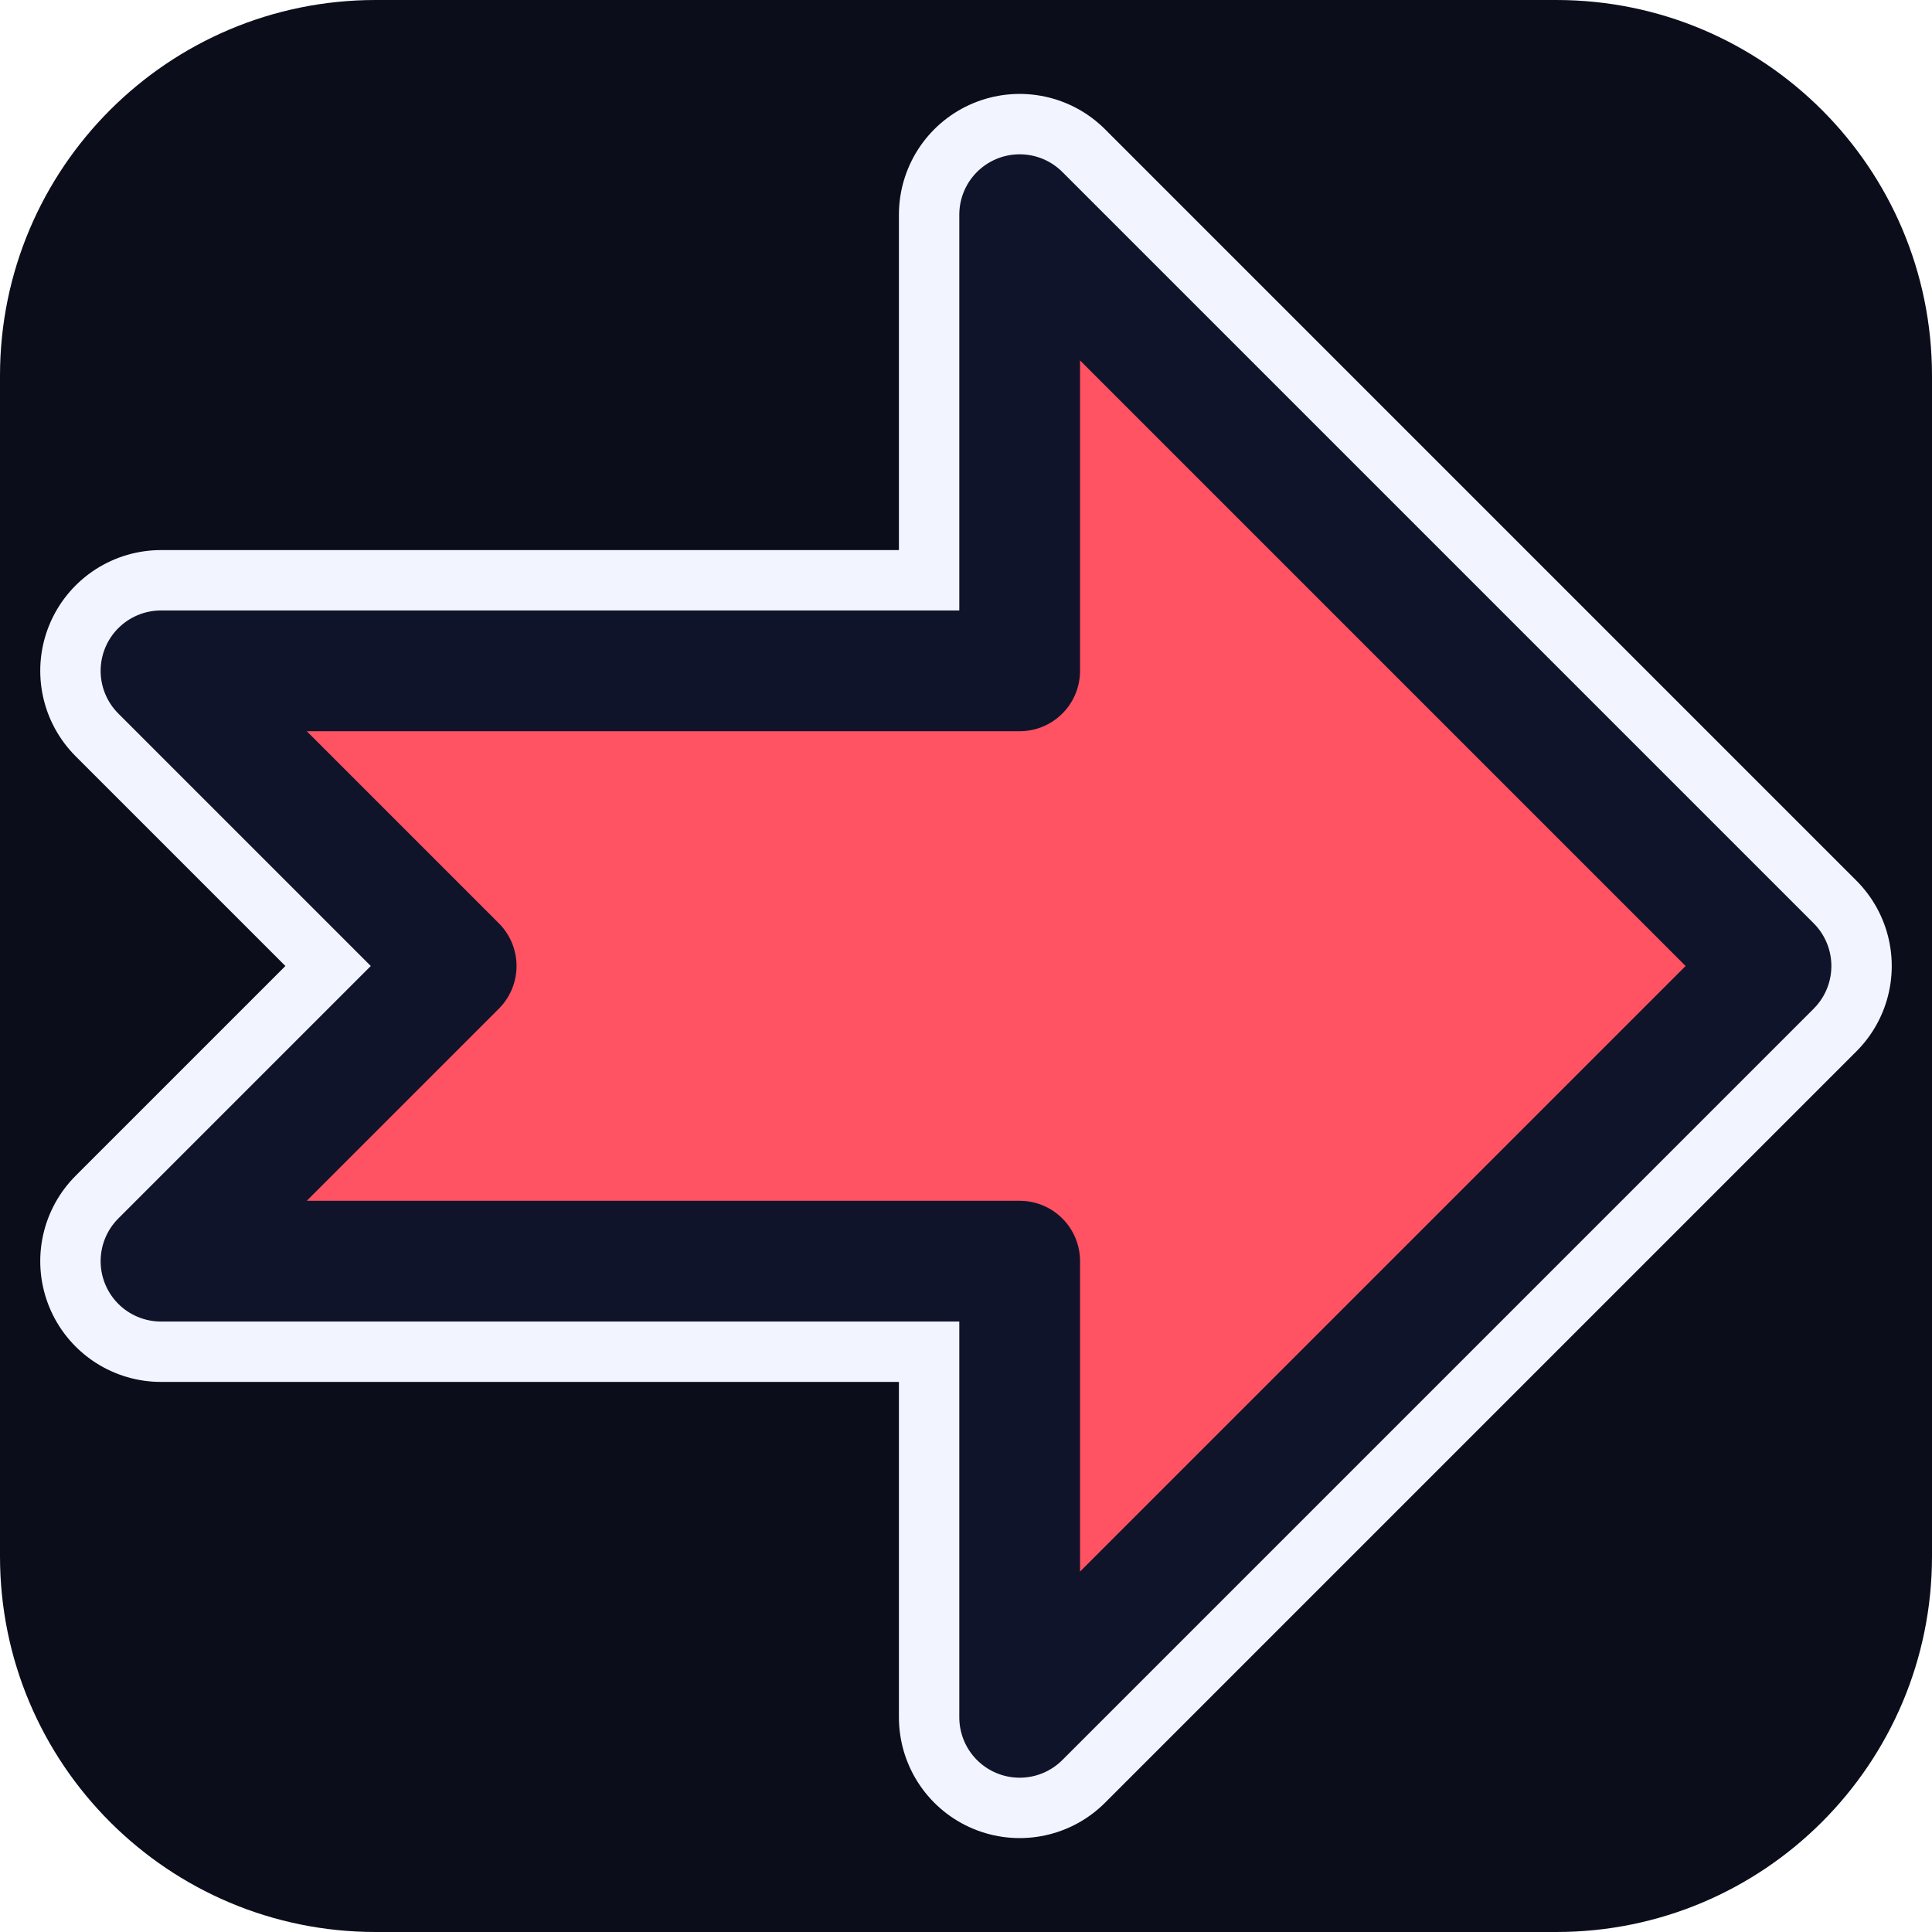
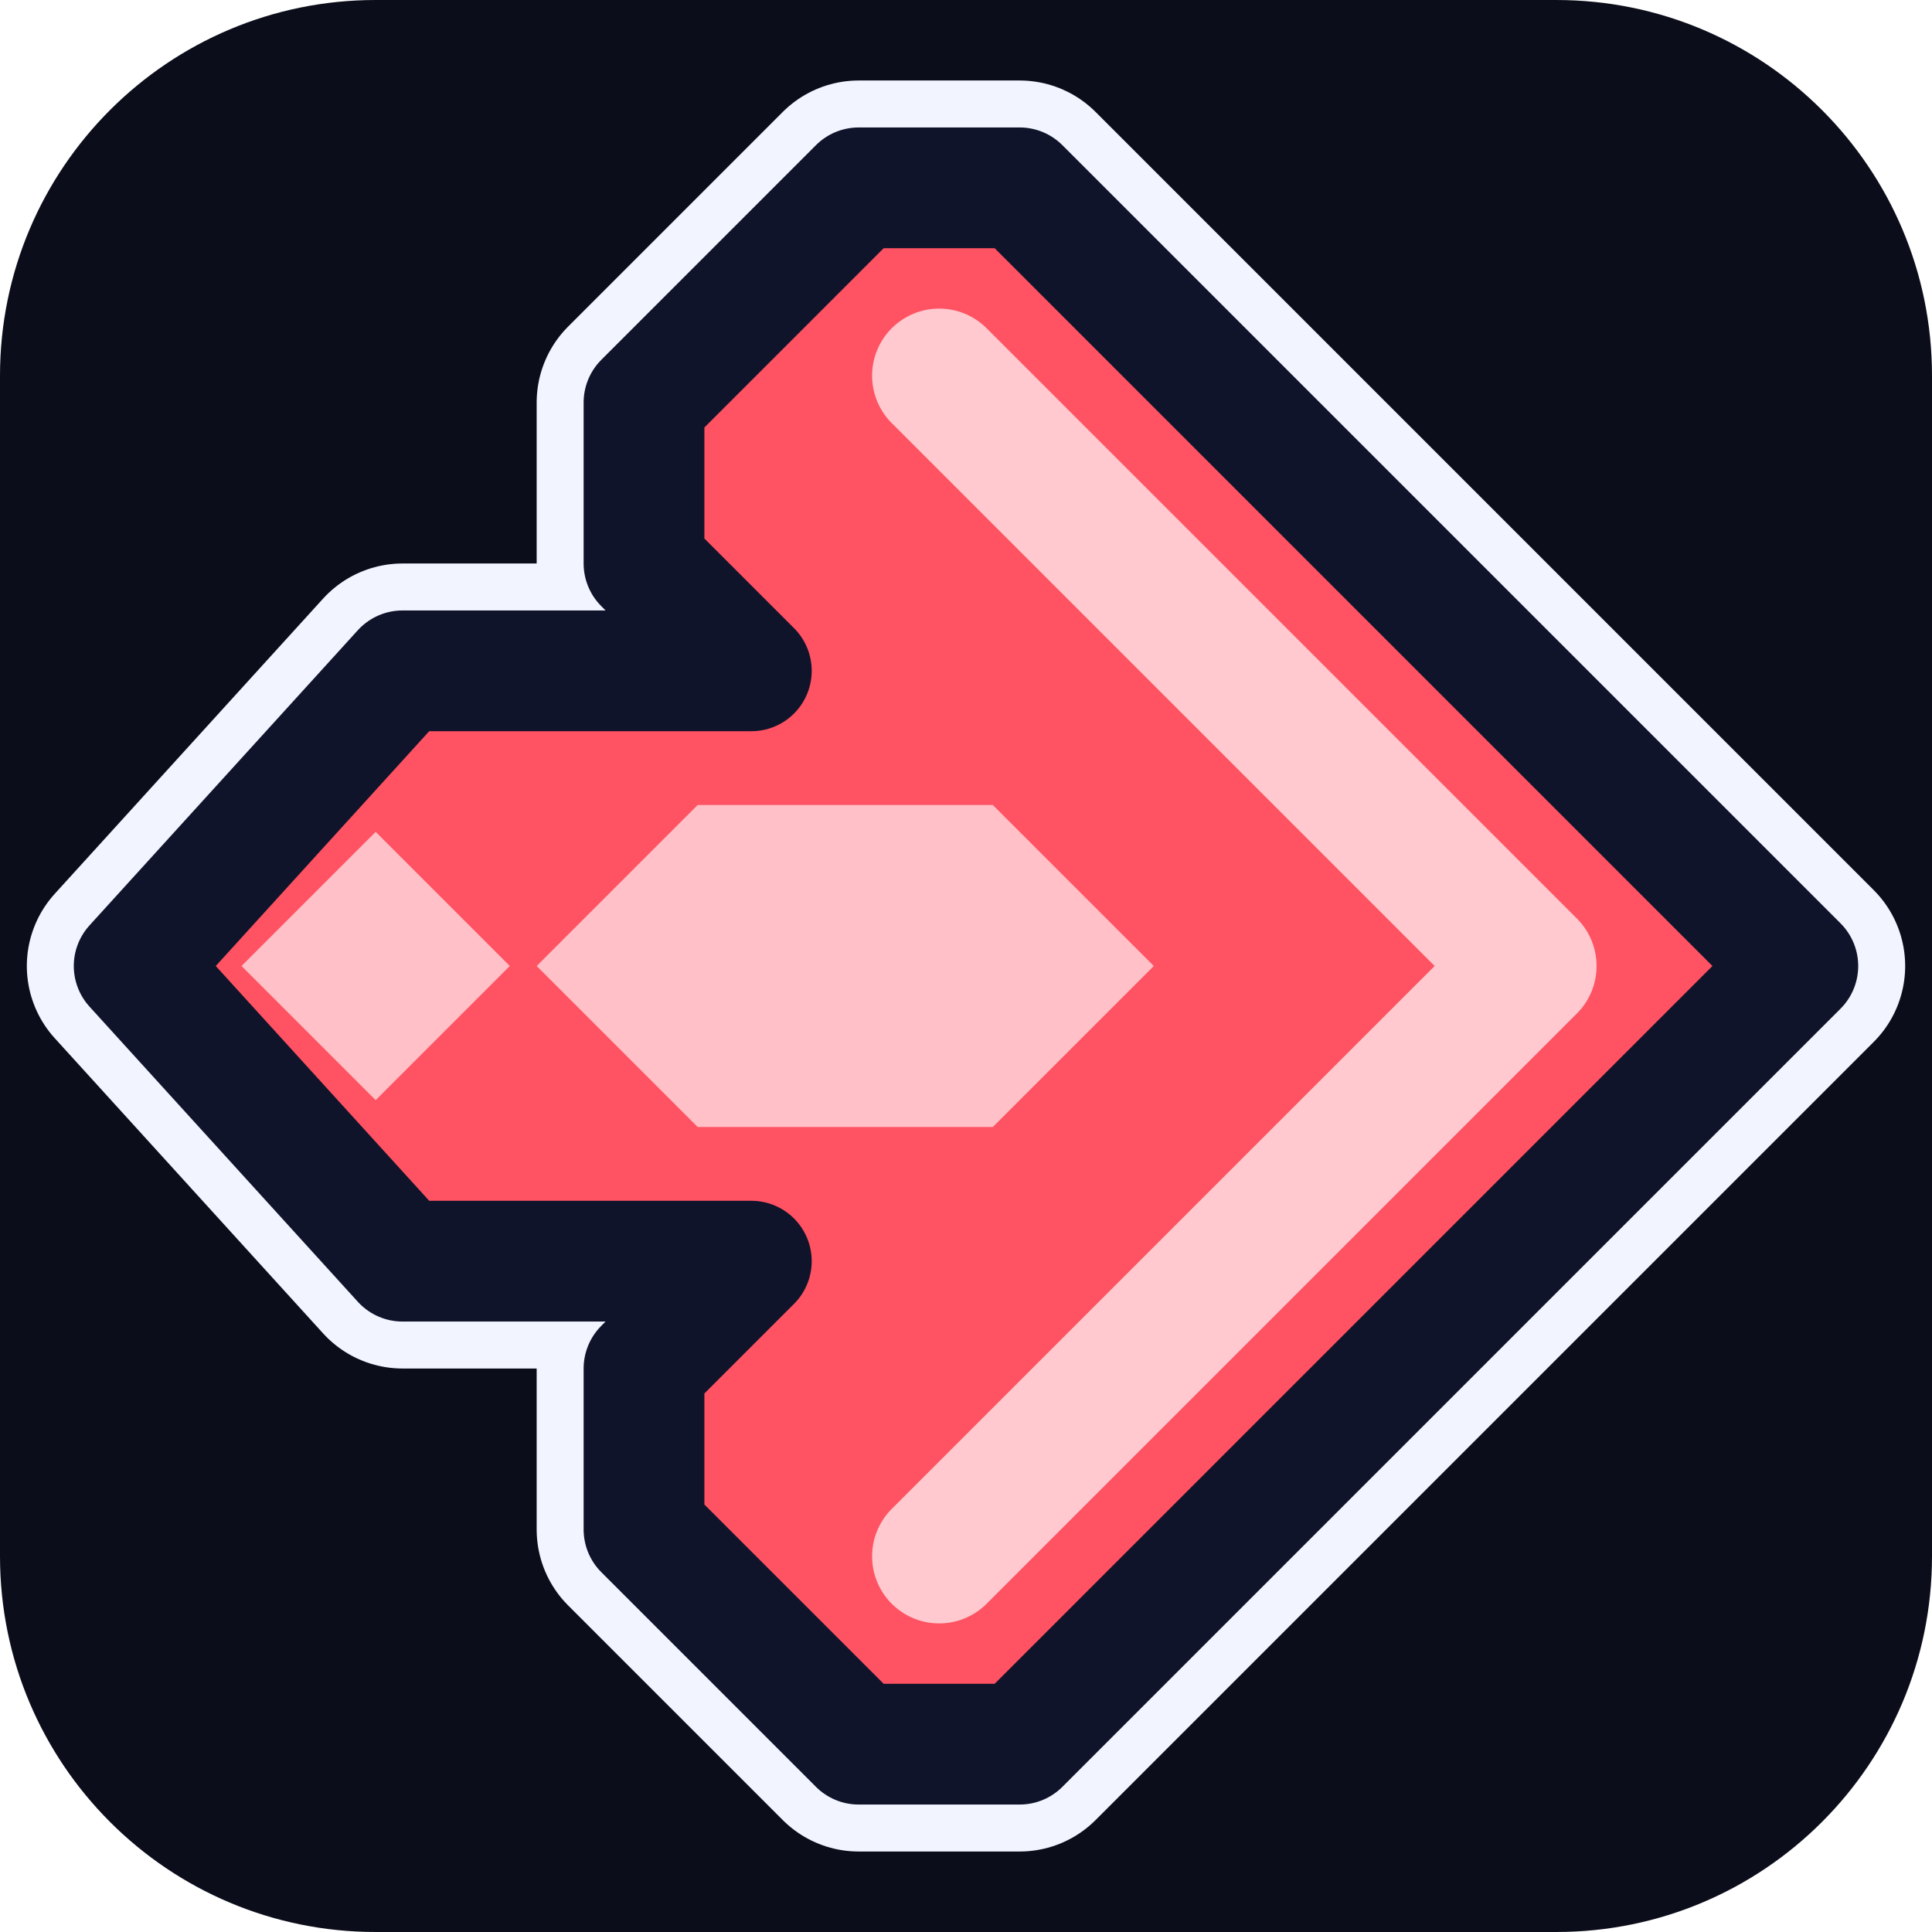
<svg xmlns="http://www.w3.org/2000/svg" viewBox="0 0 72 72">
  <rect width="72" height="72" rx="14" fill="#0b0e1a" />
-   <g transform="translate(36 36) rotate(90) translate(-32 -32)">
-     <path d="M32 2 L60 30 L43 30 L43 62 L32 51 L21 62 L21 30 L4 30 Z" fill="none" stroke="#f2f5ff" stroke-width="9" stroke-linejoin="round" />
-     <path d="M32 2 L60 30 L43 30 L43 62 L32 51 L21 62 L21 30 L4 30 Z" fill="#ff5262" stroke="#10142a" stroke-width="4.5" stroke-linejoin="round" />
+   <g transform="translate(36 36) rotate(90) translate(-32 -33)">
+     <path d="M32 2 L61 31 L61 37 L53 45 L47 45 L43 41 L43 54 L32 64 L21 54 L21 41 L17 45 L11 45 L3 37 L3 31 Z" fill="none" stroke="#f2f5ff" stroke-width="8" stroke-linejoin="round" />
+     <path d="M32 2 L61 31 L61 37 L53 45 L47 45 L43 41 L43 54 L32 64 L21 54 L21 41 L17 45 L11 45 L3 37 L3 31 Z" fill="#ff5262" />
+     <path d="M10 34 L32 12 L54 34" fill="none" stroke="#ffc9cf" stroke-width="5" stroke-linecap="round" stroke-linejoin="round" />
+     <path d="M32 26 L38 32 L38 43 L32 49 L26 43 L26 32 Z" fill="#ffc0c7" />
+     <path d="M32 50 L37 55 L32 60 L27 55 Z" fill="#ffc0c7" />
+     <path d="M32 2 L61 31 L61 37 L53 45 L47 45 L43 41 L43 54 L32 64 L21 54 L21 41 L17 45 L11 45 L3 37 L3 31 Z" fill="none" stroke="#10142a" stroke-width="4.5" stroke-linejoin="round" />
  </g>
</svg>
